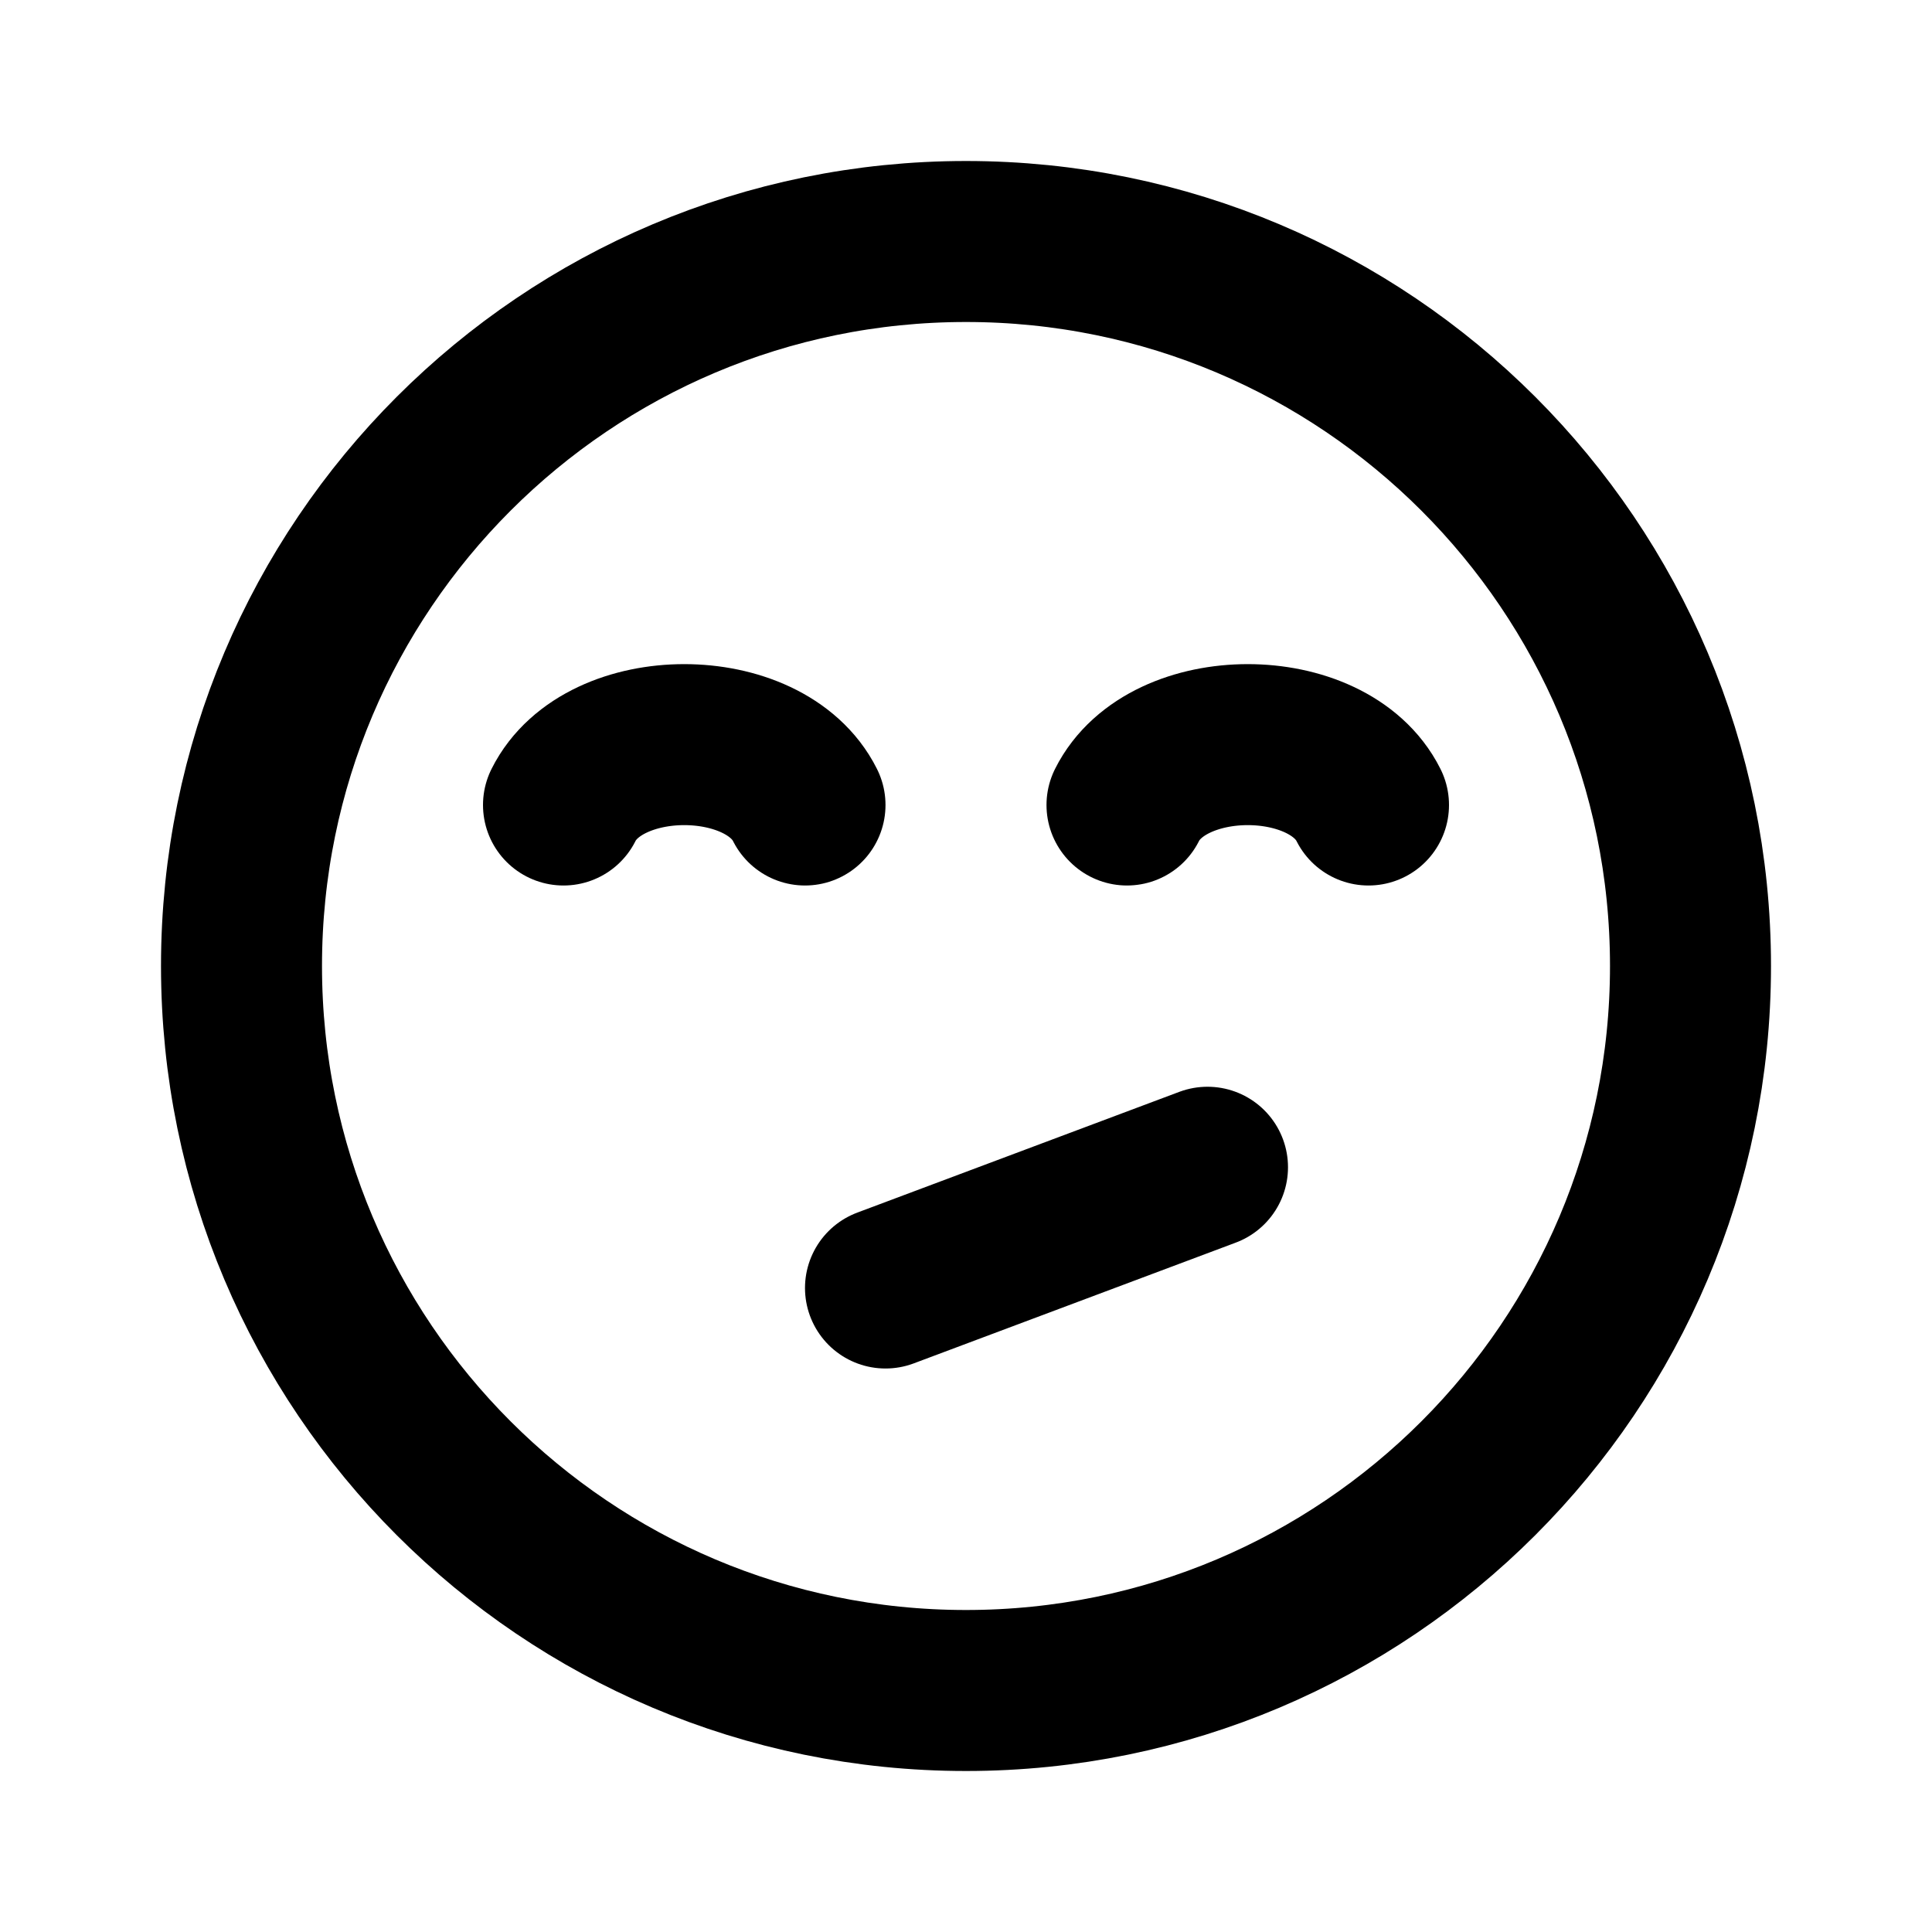
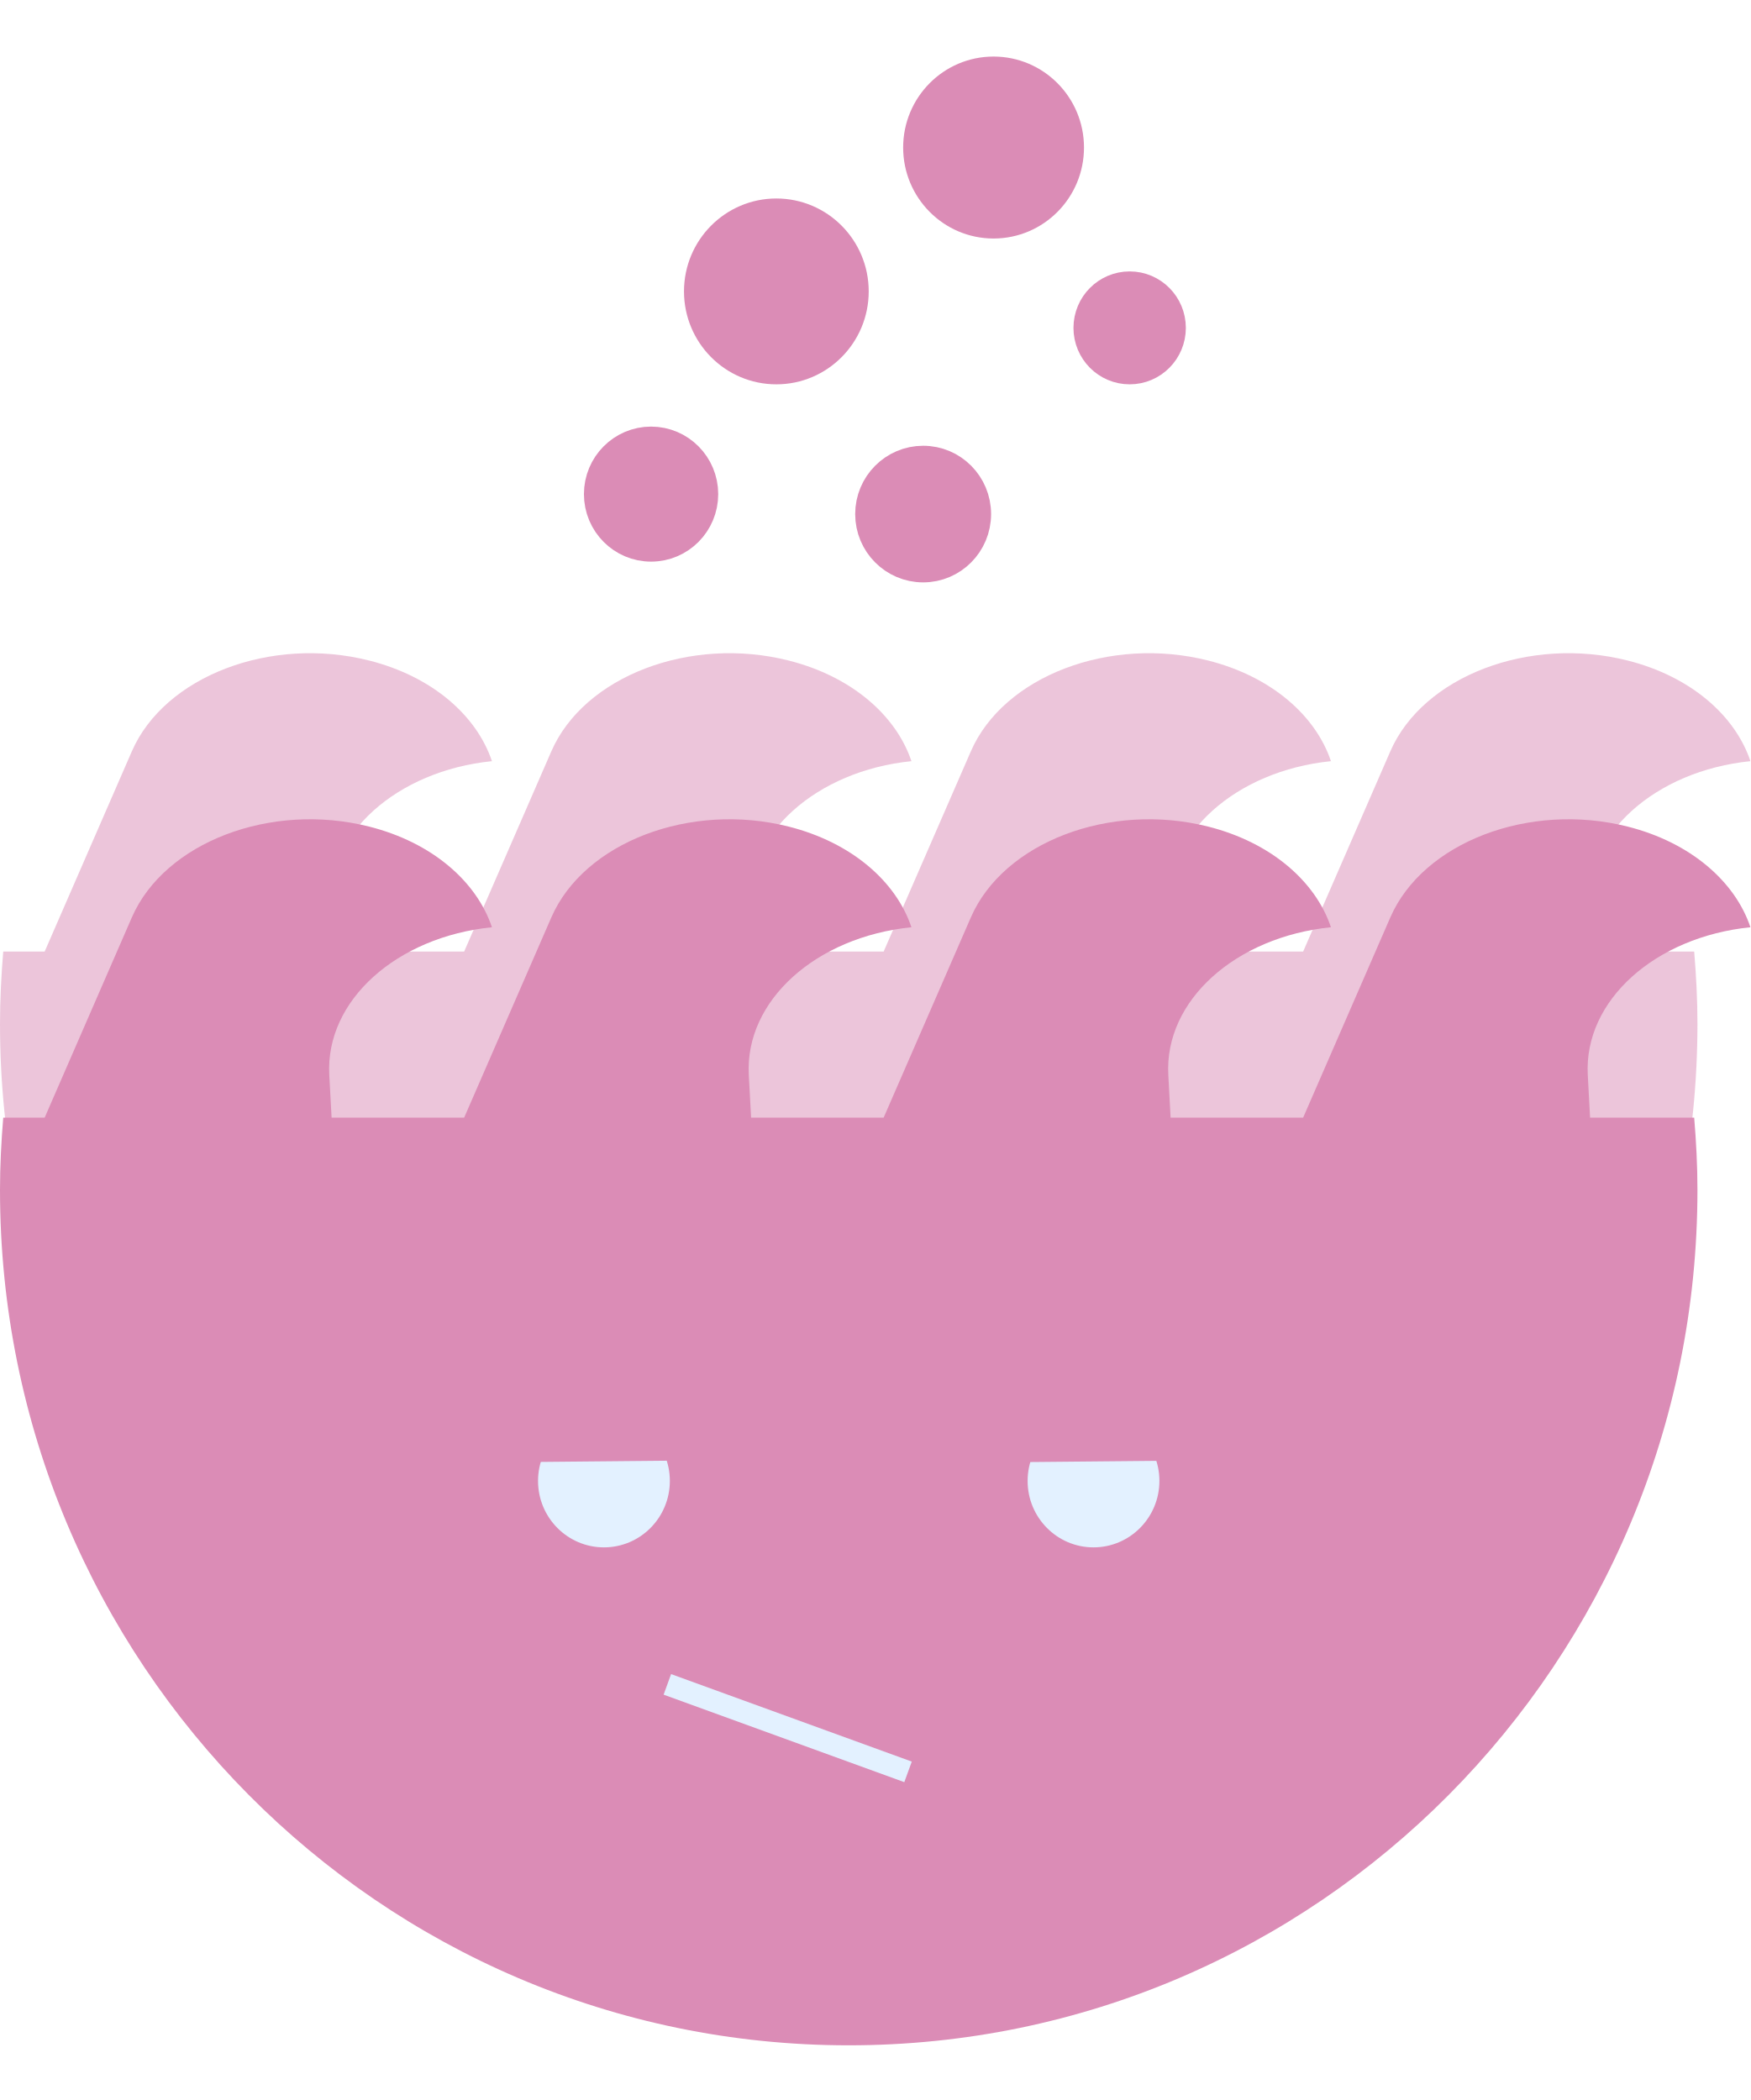
- <svg xmlns="http://www.w3.org/2000/svg" viewBox="0 0 24 24" fill="none" stroke="currentColor" stroke-width="2" stroke-linecap="round" stroke-linejoin="round" class="icon icon-tabler icons-tabler-outline icon-tabler-mood-unamused">
-   <path stroke="none" d="M0 0h24v24H0z" fill="none" />
-   <path d="M12 12m-9 0a9 9 0 1 0 18 0a9 9 0 1 0 -18 0" />
-   <path d="M11 16l4 -1.5" />
-   <path d="M10 10c-.5 -1 -2.5 -1 -3 0" />
-   <path d="M17 10c-.5 -1 -2.5 -1 -3 0" />
+ <svg xmlns="http://www.w3.org/2000/svg" width="50" height="60" viewBox="0 0 80 91" fill="none">
+   <path d="M72.671 41L72.566 39.052C72.381 35.642 75.651 32.738 80 32.296C79.3 30.208 77.272 28.426 74.393 27.697C69.894 26.556 65.036 28.415 63.542 31.846L59.557 41H53.5L53.395 39.052C53.21 35.642 56.479 32.738 60.828 32.296C60.128 30.208 58.1 28.426 55.221 27.697C50.722 26.556 45.864 28.415 44.371 31.846L40.385 41H34.328L34.222 39.052C34.038 35.642 37.307 32.738 41.655 32.296C40.955 30.208 38.928 28.426 36.049 27.697C31.55 26.556 26.691 28.415 25.198 31.846L21.213 41H15.155L15.049 39.052C14.865 35.642 18.134 32.738 22.483 32.296C21.783 30.208 19.756 28.426 16.876 27.697C12.378 26.556 7.52 28.415 6.026 31.846L2.041 41H0.148C0.058 42.09 0 43.19 0 44.304C0 65.9 17.366 83.408 38.788 83.408C60.211 83.408 77.578 65.9 77.578 44.304C77.578 43.19 77.52 42.09 77.429 41H72.671Z" fill="#DB8CB6" fill-opacity="0.5" />
+   <path d="M72.671 48.592L72.566 46.643C72.381 43.234 75.651 40.33 80 39.888C79.3 37.8 77.272 36.017 74.393 35.288C69.894 34.148 65.036 36.006 63.542 39.438L59.557 48.592H53.5L53.395 46.643C53.21 43.234 56.479 40.33 60.828 39.888C60.128 37.8 58.1 36.017 55.221 35.288C50.722 34.148 45.864 36.006 44.371 39.438L40.385 48.592H34.328L34.222 46.643C34.038 43.234 37.307 40.33 41.655 39.888C40.955 37.8 38.928 36.017 36.049 35.288C31.55 34.148 26.691 36.006 25.198 39.438L21.213 48.592H15.155L15.049 46.643C14.865 43.234 18.134 40.33 22.483 39.888C21.783 37.8 19.756 36.017 16.876 35.288C12.378 34.148 7.52 36.006 6.026 39.438L2.041 48.592H0.148C0.058 49.682 0 50.782 0 51.896C0 73.493 17.366 91 38.788 91C60.211 91 77.578 73.493 77.578 51.896C77.578 50.782 77.52 49.682 77.429 48.592H72.671Z" fill="#DB8CB6" />
+   <path d="M30.614 65.2C30.614 66.876 29.265 68.237 27.602 68.237C25.939 68.237 24.59 66.877 24.59 65.2C24.59 63.523 25.939 62.164 27.602 62.164C29.265 62.163 30.614 63.522 30.614 65.2Z" fill="#E3F1FF" />
+   <path d="M52.988 65.2C52.988 66.876 51.639 68.237 49.976 68.237C48.313 68.237 46.965 66.877 46.965 65.2C46.965 63.523 48.313 62.164 49.976 62.164C51.639 62.164 52.988 63.522 52.988 65.2Z" fill="#E3F1FF" />
+   <path d="M34.426 64.237C34.389 60.24 31.144 57.03 27.179 57.068C23.215 57.105 20.031 60.376 20.069 64.373L34.426 64.237Z" fill="#DB8CB6" />
+   <path d="M57.426 64.237C57.389 60.24 54.144 57.03 50.179 57.068C46.215 57.105 43.031 60.376 43.069 64.373L57.426 64.237Z" fill="#DB8CB6" />
+   <path d="M31.91 20.088C31.91 21.288 30.945 22.26 29.756 22.26C28.566 22.26 27.602 21.288 27.602 20.088C27.602 18.889 28.566 17.916 29.756 17.916C30.945 17.916 31.91 18.889 31.91 20.088Z" fill="#DB8CB6" stroke="#DB8CB6" stroke-width="1.829" stroke-miterlimit="10" />
+   <path d="M38.788 10.821C38.788 12.662 37.307 14.155 35.482 14.155C33.656 14.155 32.175 12.662 32.175 10.821C32.175 8.98 33.656 7.488 35.482 7.488C37.307 7.489 38.788 8.98 38.788 10.821Z" fill="#DB8CB6" stroke="#DB8CB6" stroke-width="1.829" stroke-miterlimit="10" />
+   <path d="M44.381 21.001C44.381 22.221 43.4 23.209 42.191 23.209C40.981 23.209 39.999 22.221 39.999 21.001C39.999 19.781 40.981 18.792 42.191 18.792C43.401 18.791 44.381 19.78 44.381 21.001Z" fill="#DB8CB6" stroke="#DB8CB6" stroke-width="1.829" stroke-miterlimit="10" />
+   <path d="M53.282 12.489C53.282 13.409 52.542 14.155 51.629 14.155C50.715 14.155 49.975 13.409 49.975 12.489C49.975 11.568 50.715 10.822 51.629 10.822C52.542 10.821 53.282 11.568 53.282 12.489Z" fill="#DB8CB6" stroke="#DB8CB6" stroke-width="1.829" stroke-miterlimit="10" />
+   <path d="M48.627 4.244C48.627 6.036 47.186 7.489 45.408 7.489C43.633 7.489 42.191 6.036 42.191 4.244C42.191 2.453 43.633 1 45.408 1C47.185 1 48.627 2.453 48.627 4.244Z" fill="#DB8CB6" stroke="#DB8CB6" stroke-width="1.829" stroke-miterlimit="10" />
+   <path d="M30.5 74.5L41.5 78.5" stroke="#E3F1FF" />
</svg>
